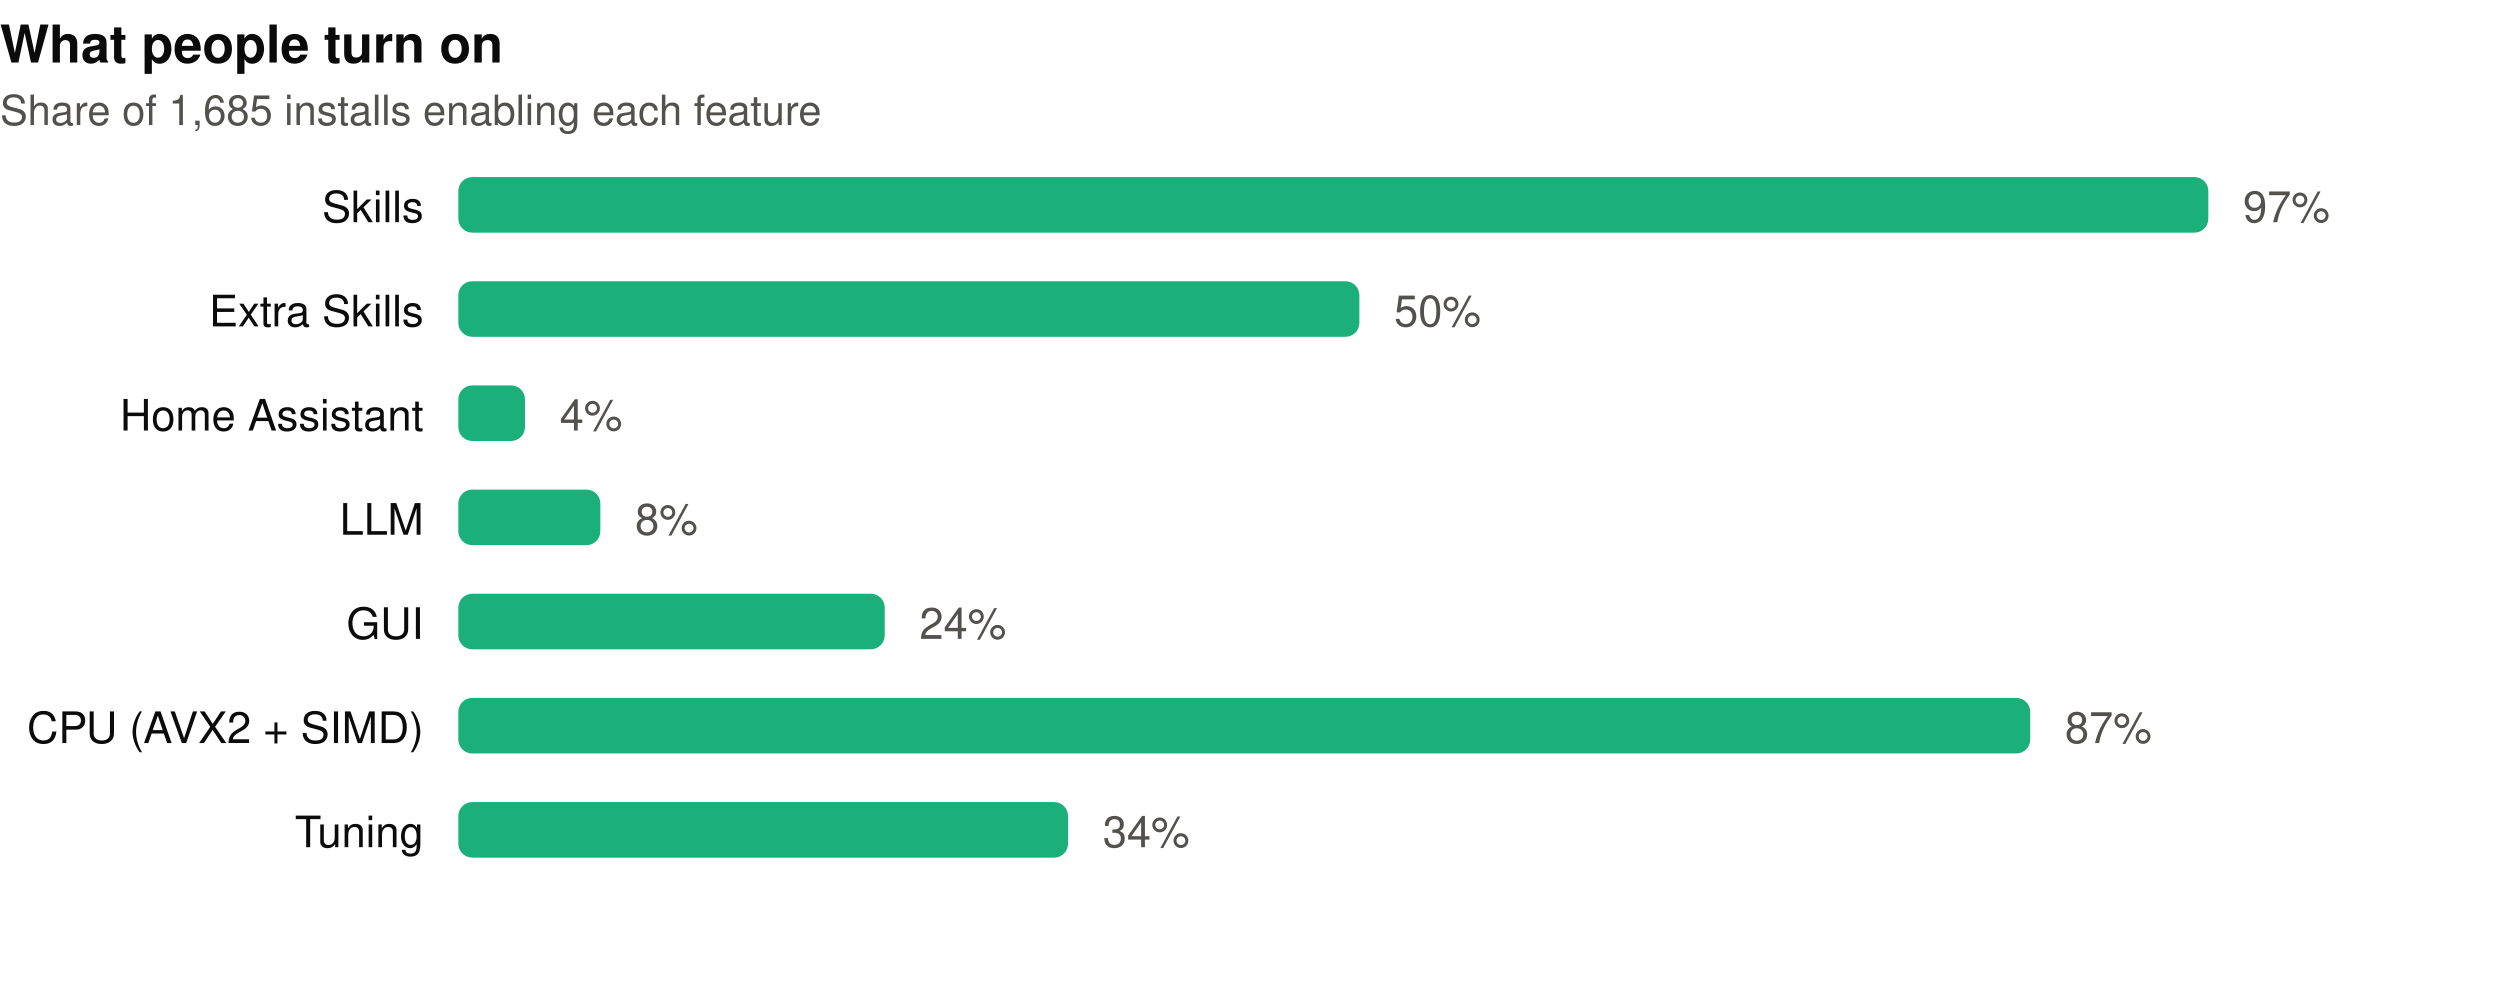
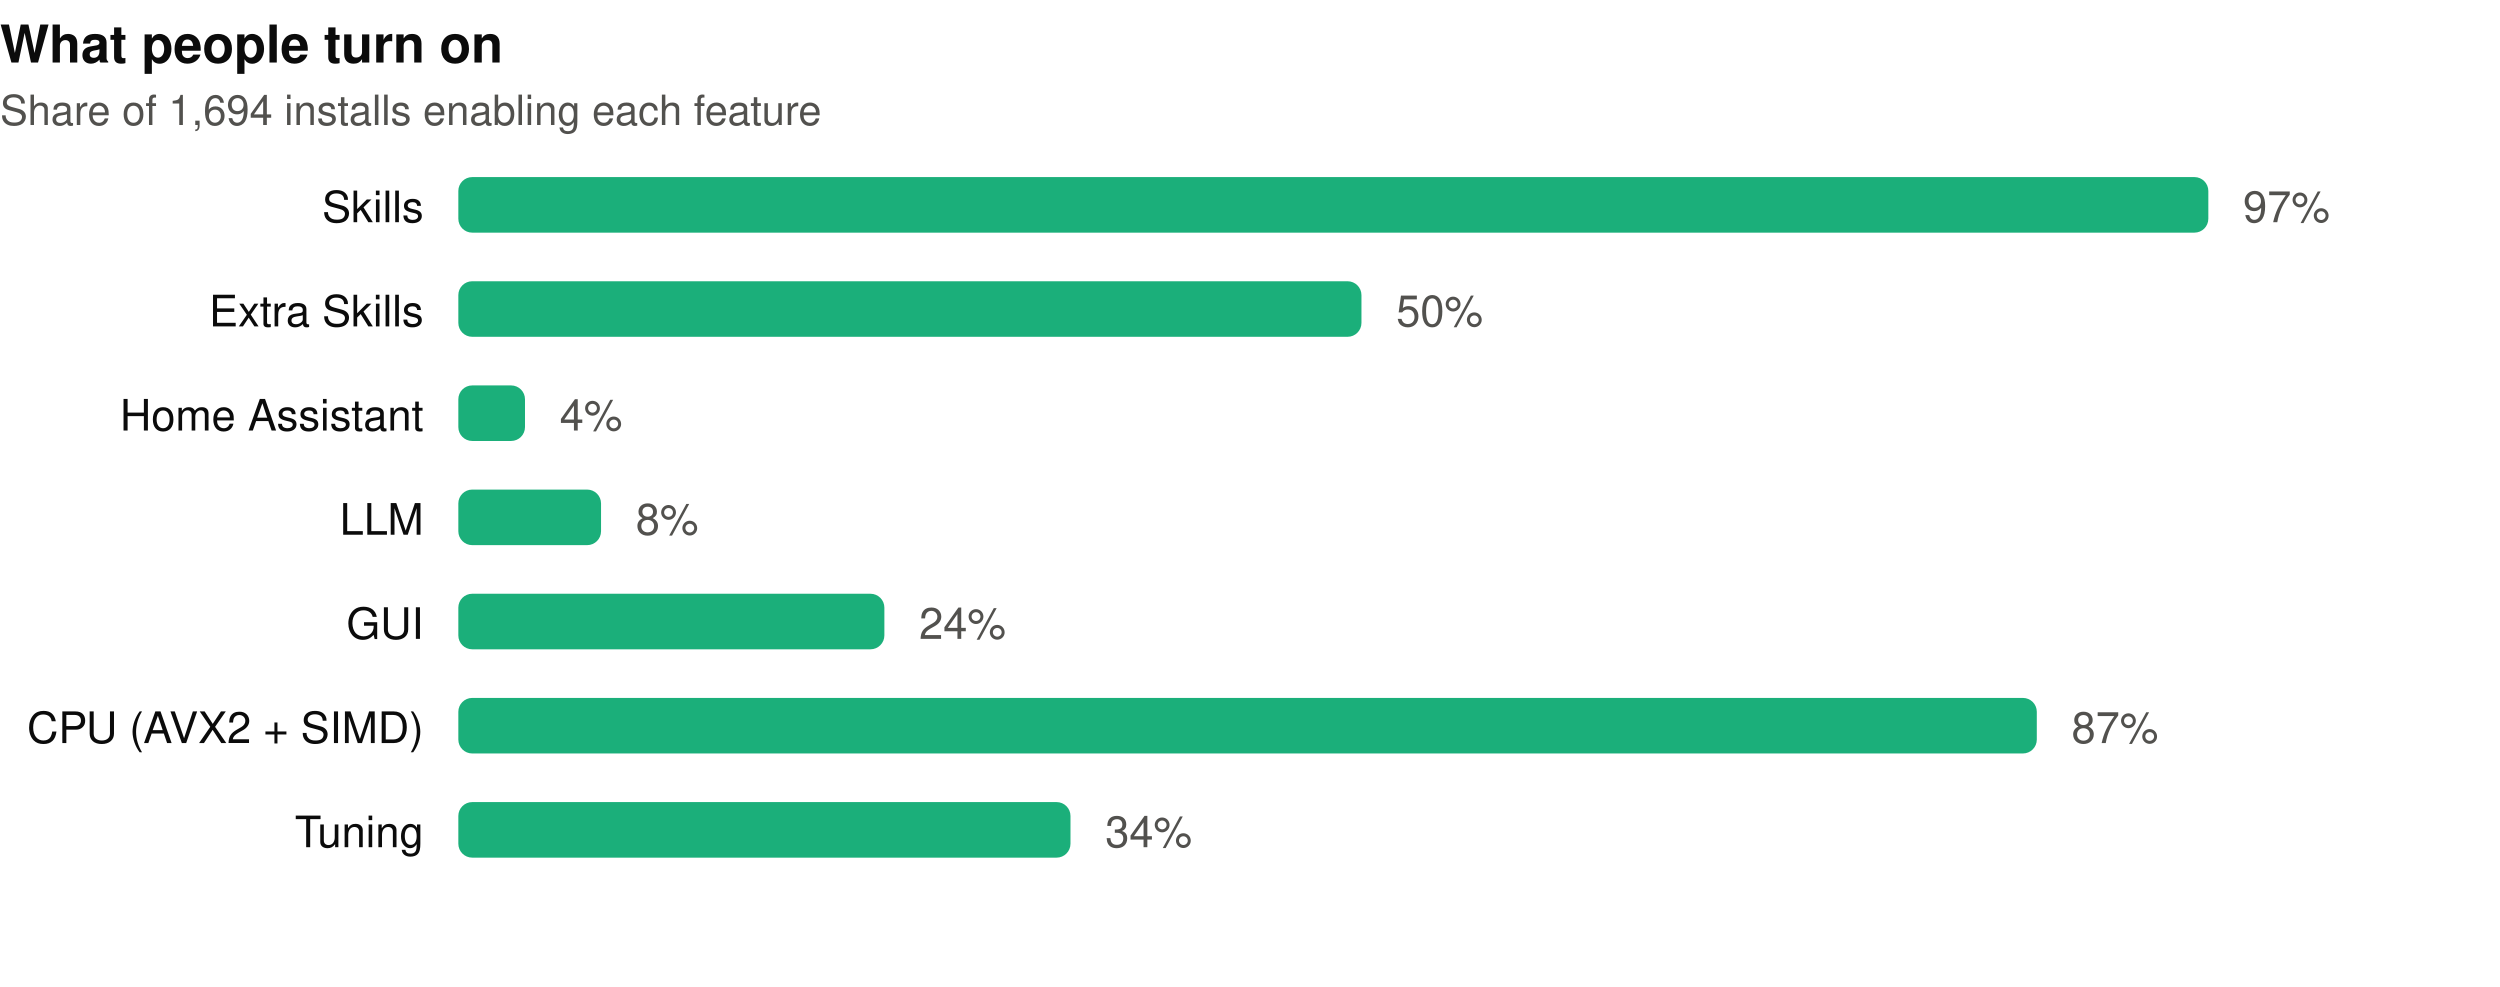
- <svg xmlns="http://www.w3.org/2000/svg" width="720" height="284" viewBox="0 0 720 284" role="img" aria-label="What people turn on. Share of 1,685 installs enabling each feature">
+ <svg xmlns="http://www.w3.org/2000/svg" width="720" height="284" viewBox="0 0 720 284" role="img" aria-label="What people turn on. Share of 1,694 installs enabling each feature">
  <text x="0" y="18" font-family="ui-sans-serif,-apple-system,BlinkMacSystemFont,'Segoe UI',Helvetica,Arial,sans-serif" font-size="15" font-weight="600" fill="#0b0b0b">What people turn on</text>
-   <text x="0" y="36" font-family="ui-sans-serif,-apple-system,BlinkMacSystemFont,'Segoe UI',Helvetica,Arial,sans-serif" font-size="12" fill="#52514e">Share of 1,685 installs enabling each feature</text>
+   <text x="0" y="36" font-family="ui-sans-serif,-apple-system,BlinkMacSystemFont,'Segoe UI',Helvetica,Arial,sans-serif" font-size="12" fill="#52514e">Share of 1,694 installs enabling each feature</text>
  <text x="122" y="64.0" text-anchor="end" font-family="ui-sans-serif,-apple-system,BlinkMacSystemFont,'Segoe UI',Helvetica,Arial,sans-serif" font-size="12.5" fill="#0b0b0b">Skills</text>
  <rect x="132" y="51.0" width="504.0" height="16" rx="4" fill="#1baf7a" />
  <text x="646.0" y="64.0" font-family="ui-sans-serif,-apple-system,BlinkMacSystemFont,'Segoe UI',Helvetica,Arial,sans-serif" font-size="12.5" fill="#52514e">97%</text>
  <text x="122" y="94.0" text-anchor="end" font-family="ui-sans-serif,-apple-system,BlinkMacSystemFont,'Segoe UI',Helvetica,Arial,sans-serif" font-size="12.5" fill="#0b0b0b">Extra Skills</text>
-   <rect x="132" y="81.0" width="259.5" height="16" rx="4" fill="#1baf7a" />
-   <text x="401.5" y="94.0" font-family="ui-sans-serif,-apple-system,BlinkMacSystemFont,'Segoe UI',Helvetica,Arial,sans-serif" font-size="12.5" fill="#52514e">50%</text>
+   <rect x="132" y="81.0" width="260.1" height="16" rx="4" fill="#1baf7a" />
+   <text x="402.1" y="94.0" font-family="ui-sans-serif,-apple-system,BlinkMacSystemFont,'Segoe UI',Helvetica,Arial,sans-serif" font-size="12.5" fill="#52514e">50%</text>
  <text x="122" y="124.0" text-anchor="end" font-family="ui-sans-serif,-apple-system,BlinkMacSystemFont,'Segoe UI',Helvetica,Arial,sans-serif" font-size="12.5" fill="#0b0b0b">Home Assistant</text>
  <rect x="132" y="111.0" width="19.2" height="16" rx="4" fill="#1baf7a" />
  <text x="161.2" y="124.0" font-family="ui-sans-serif,-apple-system,BlinkMacSystemFont,'Segoe UI',Helvetica,Arial,sans-serif" font-size="12.5" fill="#52514e">4%</text>
  <text x="122" y="154.0" text-anchor="end" font-family="ui-sans-serif,-apple-system,BlinkMacSystemFont,'Segoe UI',Helvetica,Arial,sans-serif" font-size="12.5" fill="#0b0b0b">LLM</text>
-   <rect x="132" y="141.0" width="40.9" height="16" rx="4" fill="#1baf7a" />
-   <text x="182.9" y="154.0" font-family="ui-sans-serif,-apple-system,BlinkMacSystemFont,'Segoe UI',Helvetica,Arial,sans-serif" font-size="12.5" fill="#52514e">8%</text>
+   <rect x="132" y="141.0" width="41.1" height="16" rx="4" fill="#1baf7a" />
+   <text x="183.1" y="154.0" font-family="ui-sans-serif,-apple-system,BlinkMacSystemFont,'Segoe UI',Helvetica,Arial,sans-serif" font-size="12.5" fill="#52514e">8%</text>
  <text x="122" y="184.0" text-anchor="end" font-family="ui-sans-serif,-apple-system,BlinkMacSystemFont,'Segoe UI',Helvetica,Arial,sans-serif" font-size="12.5" fill="#0b0b0b">GUI</text>
-   <rect x="132" y="171.0" width="122.8" height="16" rx="4" fill="#1baf7a" />
-   <text x="264.8" y="184.0" font-family="ui-sans-serif,-apple-system,BlinkMacSystemFont,'Segoe UI',Helvetica,Arial,sans-serif" font-size="12.5" fill="#52514e">24%</text>
+   <rect x="132" y="171.0" width="122.7" height="16" rx="4" fill="#1baf7a" />
+   <text x="264.7" y="184.0" font-family="ui-sans-serif,-apple-system,BlinkMacSystemFont,'Segoe UI',Helvetica,Arial,sans-serif" font-size="12.5" fill="#52514e">24%</text>
  <text x="122" y="214.0" text-anchor="end" font-family="ui-sans-serif,-apple-system,BlinkMacSystemFont,'Segoe UI',Helvetica,Arial,sans-serif" font-size="12.5" fill="#0b0b0b">CPU (AVX2 + SIMD)</text>
-   <rect x="132" y="201.0" width="452.7" height="16" rx="4" fill="#1baf7a" />
-   <text x="594.7" y="214.0" font-family="ui-sans-serif,-apple-system,BlinkMacSystemFont,'Segoe UI',Helvetica,Arial,sans-serif" font-size="12.5" fill="#52514e">87%</text>
+   <rect x="132" y="201.0" width="454.6" height="16" rx="4" fill="#1baf7a" />
+   <text x="596.6" y="214.0" font-family="ui-sans-serif,-apple-system,BlinkMacSystemFont,'Segoe UI',Helvetica,Arial,sans-serif" font-size="12.5" fill="#52514e">87%</text>
  <text x="122" y="244.0" text-anchor="end" font-family="ui-sans-serif,-apple-system,BlinkMacSystemFont,'Segoe UI',Helvetica,Arial,sans-serif" font-size="12.5" fill="#0b0b0b">Tuning</text>
-   <rect x="132" y="231.0" width="175.6" height="16" rx="4" fill="#1baf7a" />
-   <text x="317.6" y="244.0" font-family="ui-sans-serif,-apple-system,BlinkMacSystemFont,'Segoe UI',Helvetica,Arial,sans-serif" font-size="12.5" fill="#52514e">34%</text>
+   <rect x="132" y="231.0" width="176.3" height="16" rx="4" fill="#1baf7a" />
+   <text x="318.3" y="244.0" font-family="ui-sans-serif,-apple-system,BlinkMacSystemFont,'Segoe UI',Helvetica,Arial,sans-serif" font-size="12.5" fill="#52514e">34%</text>
</svg>
